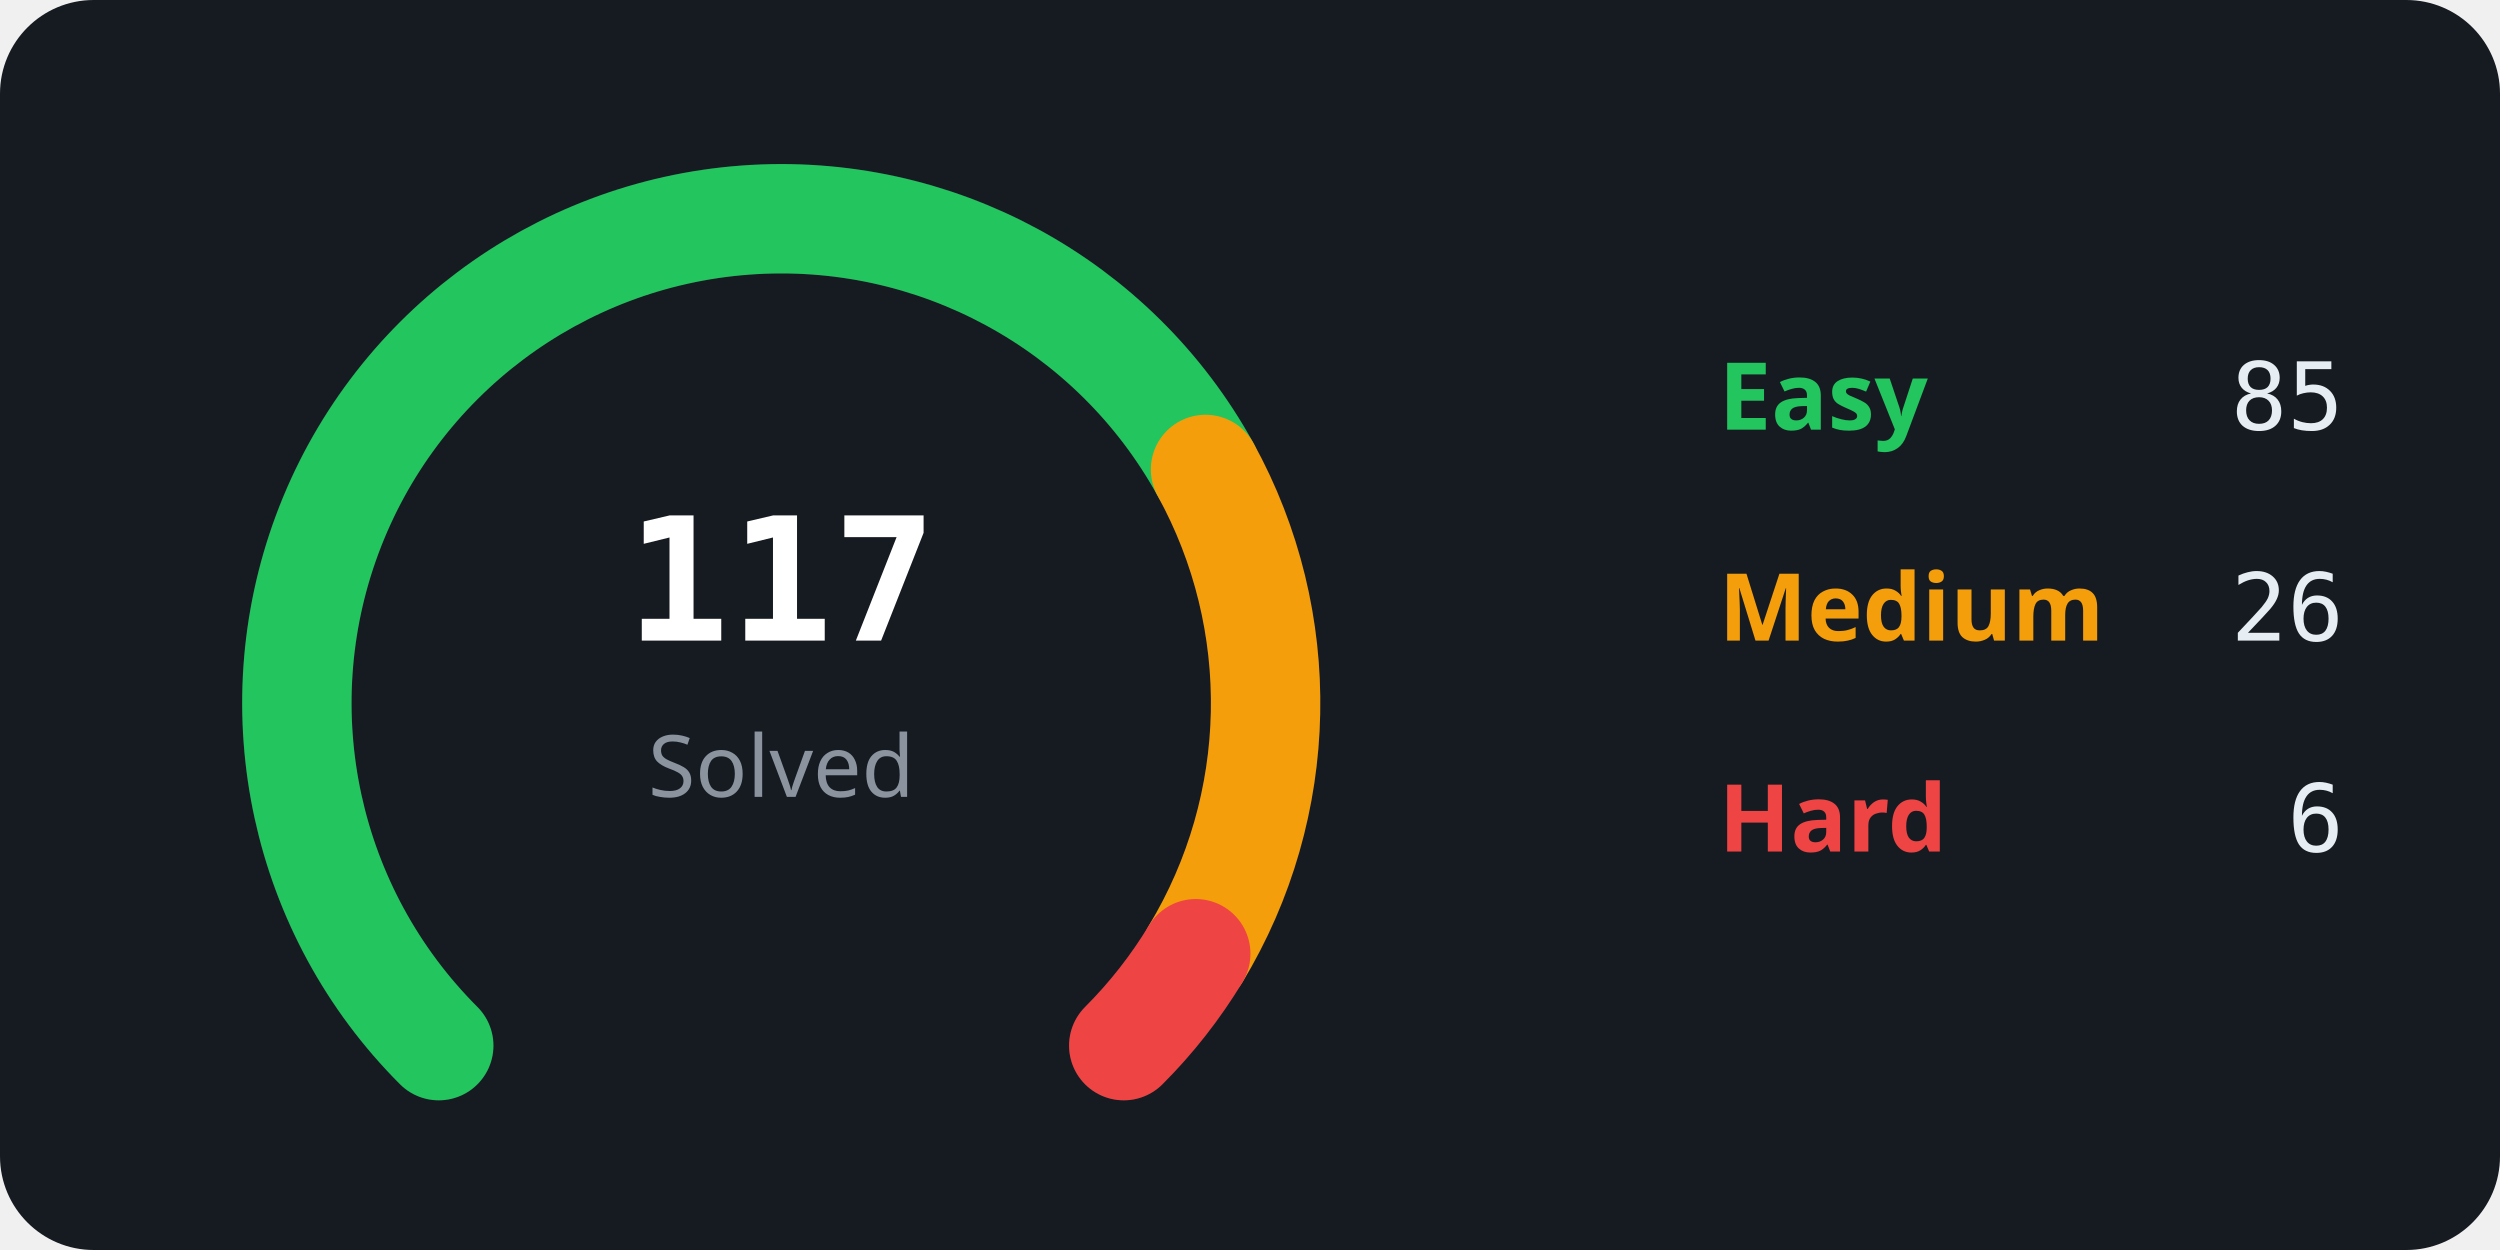
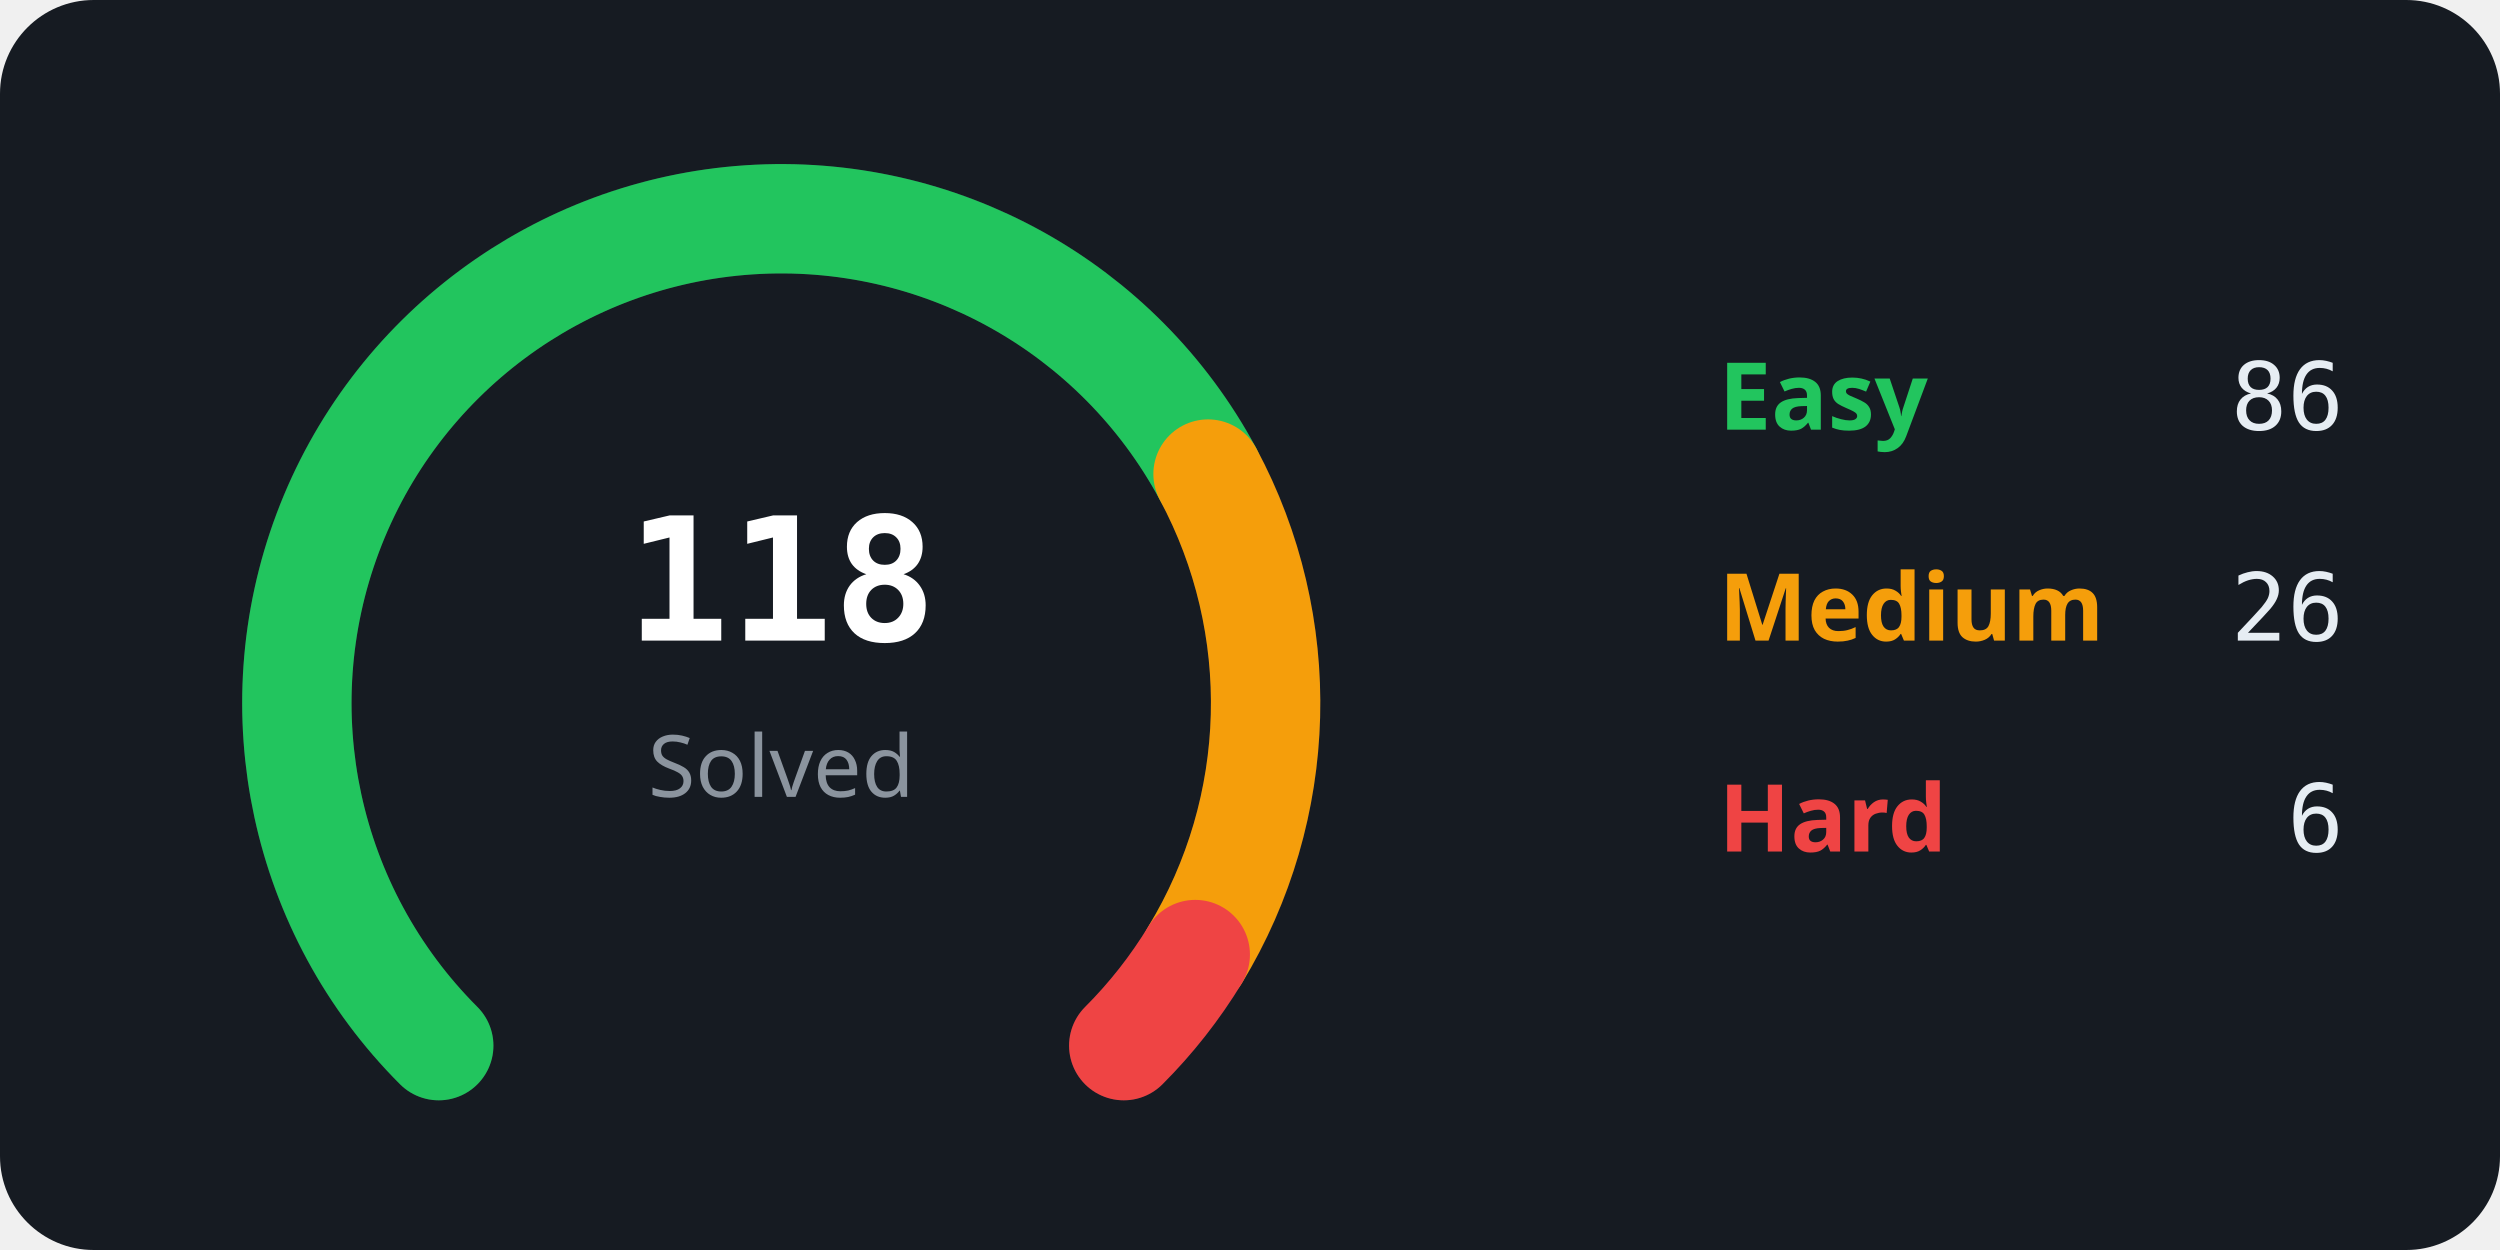
<svg xmlns="http://www.w3.org/2000/svg" width="320" height="160" viewBox="0 0 320 160">
  <rect width="320" height="160" rx="12" fill="#161b22" />
  <path d="M 56.159,133.841 A 62,62 0 1,1 143.841,133.841" stroke="#2d2d3d" stroke-width="14" fill="none" stroke-linecap="round" />
-   <path d="M 56.159,133.841 A 62,62 0 1,1 154.307,60.088" stroke="#22c55e" stroke-width="14" fill="none" stroke-linecap="round" />
-   <path d="M 154.307,60.088 A 62,62 0 0,1 153.058,122.075" stroke="#f59e0b" stroke-width="14" fill="none" stroke-linecap="round" />
-   <path d="M 153.058,122.075 A 62,62 0 0,1 143.841,133.841" stroke="#ef4444" stroke-width="14" fill="none" stroke-linecap="round" />
-   <text x="100" y="82" text-anchor="middle" fill="white" font-size="22" font-weight="bold" font-family="monospace">117</text>
+   <path d="M 56.159,133.841 A 62,62 0 1,1 154.630,60.682" stroke="#22c55e" stroke-width="14" fill="none" stroke-linecap="round" />
+   <path d="M 154.630,60.682 A 62,62 0 0,1 152.993,122.184" stroke="#f59e0b" stroke-width="14" fill="none" stroke-linecap="round" />
+   <path d="M 152.993,122.184 A 62,62 0 0,1 143.841,133.841" stroke="#ef4444" stroke-width="14" fill="none" stroke-linecap="round" />
+   <text x="100" y="82" text-anchor="middle" fill="white" font-size="22" font-weight="bold" font-family="monospace">118</text>
  <text x="100" y="102" text-anchor="middle" fill="#8b949e" font-size="11" font-family="sans-serif">Solved</text>
  <text x="220" y="55" fill="#22c55e" font-size="12" font-weight="bold" font-family="sans-serif">Easy</text>
-   <text x="300" y="55" fill="#e6edf3" font-size="12" font-family="monospace" text-anchor="end">85</text>
+   <text x="300" y="55" fill="#e6edf3" font-size="12" font-family="monospace" text-anchor="end">86</text>
  <text x="220" y="82" fill="#f59e0b" font-size="12" font-weight="bold" font-family="sans-serif">Medium</text>
  <text x="300" y="82" fill="#e6edf3" font-size="12" font-family="monospace" text-anchor="end">26</text>
  <text x="220" y="109" fill="#ef4444" font-size="12" font-weight="bold" font-family="sans-serif">Hard</text>
  <text x="300" y="109" fill="#e6edf3" font-size="12" font-family="monospace" text-anchor="end">6</text>
</svg>
